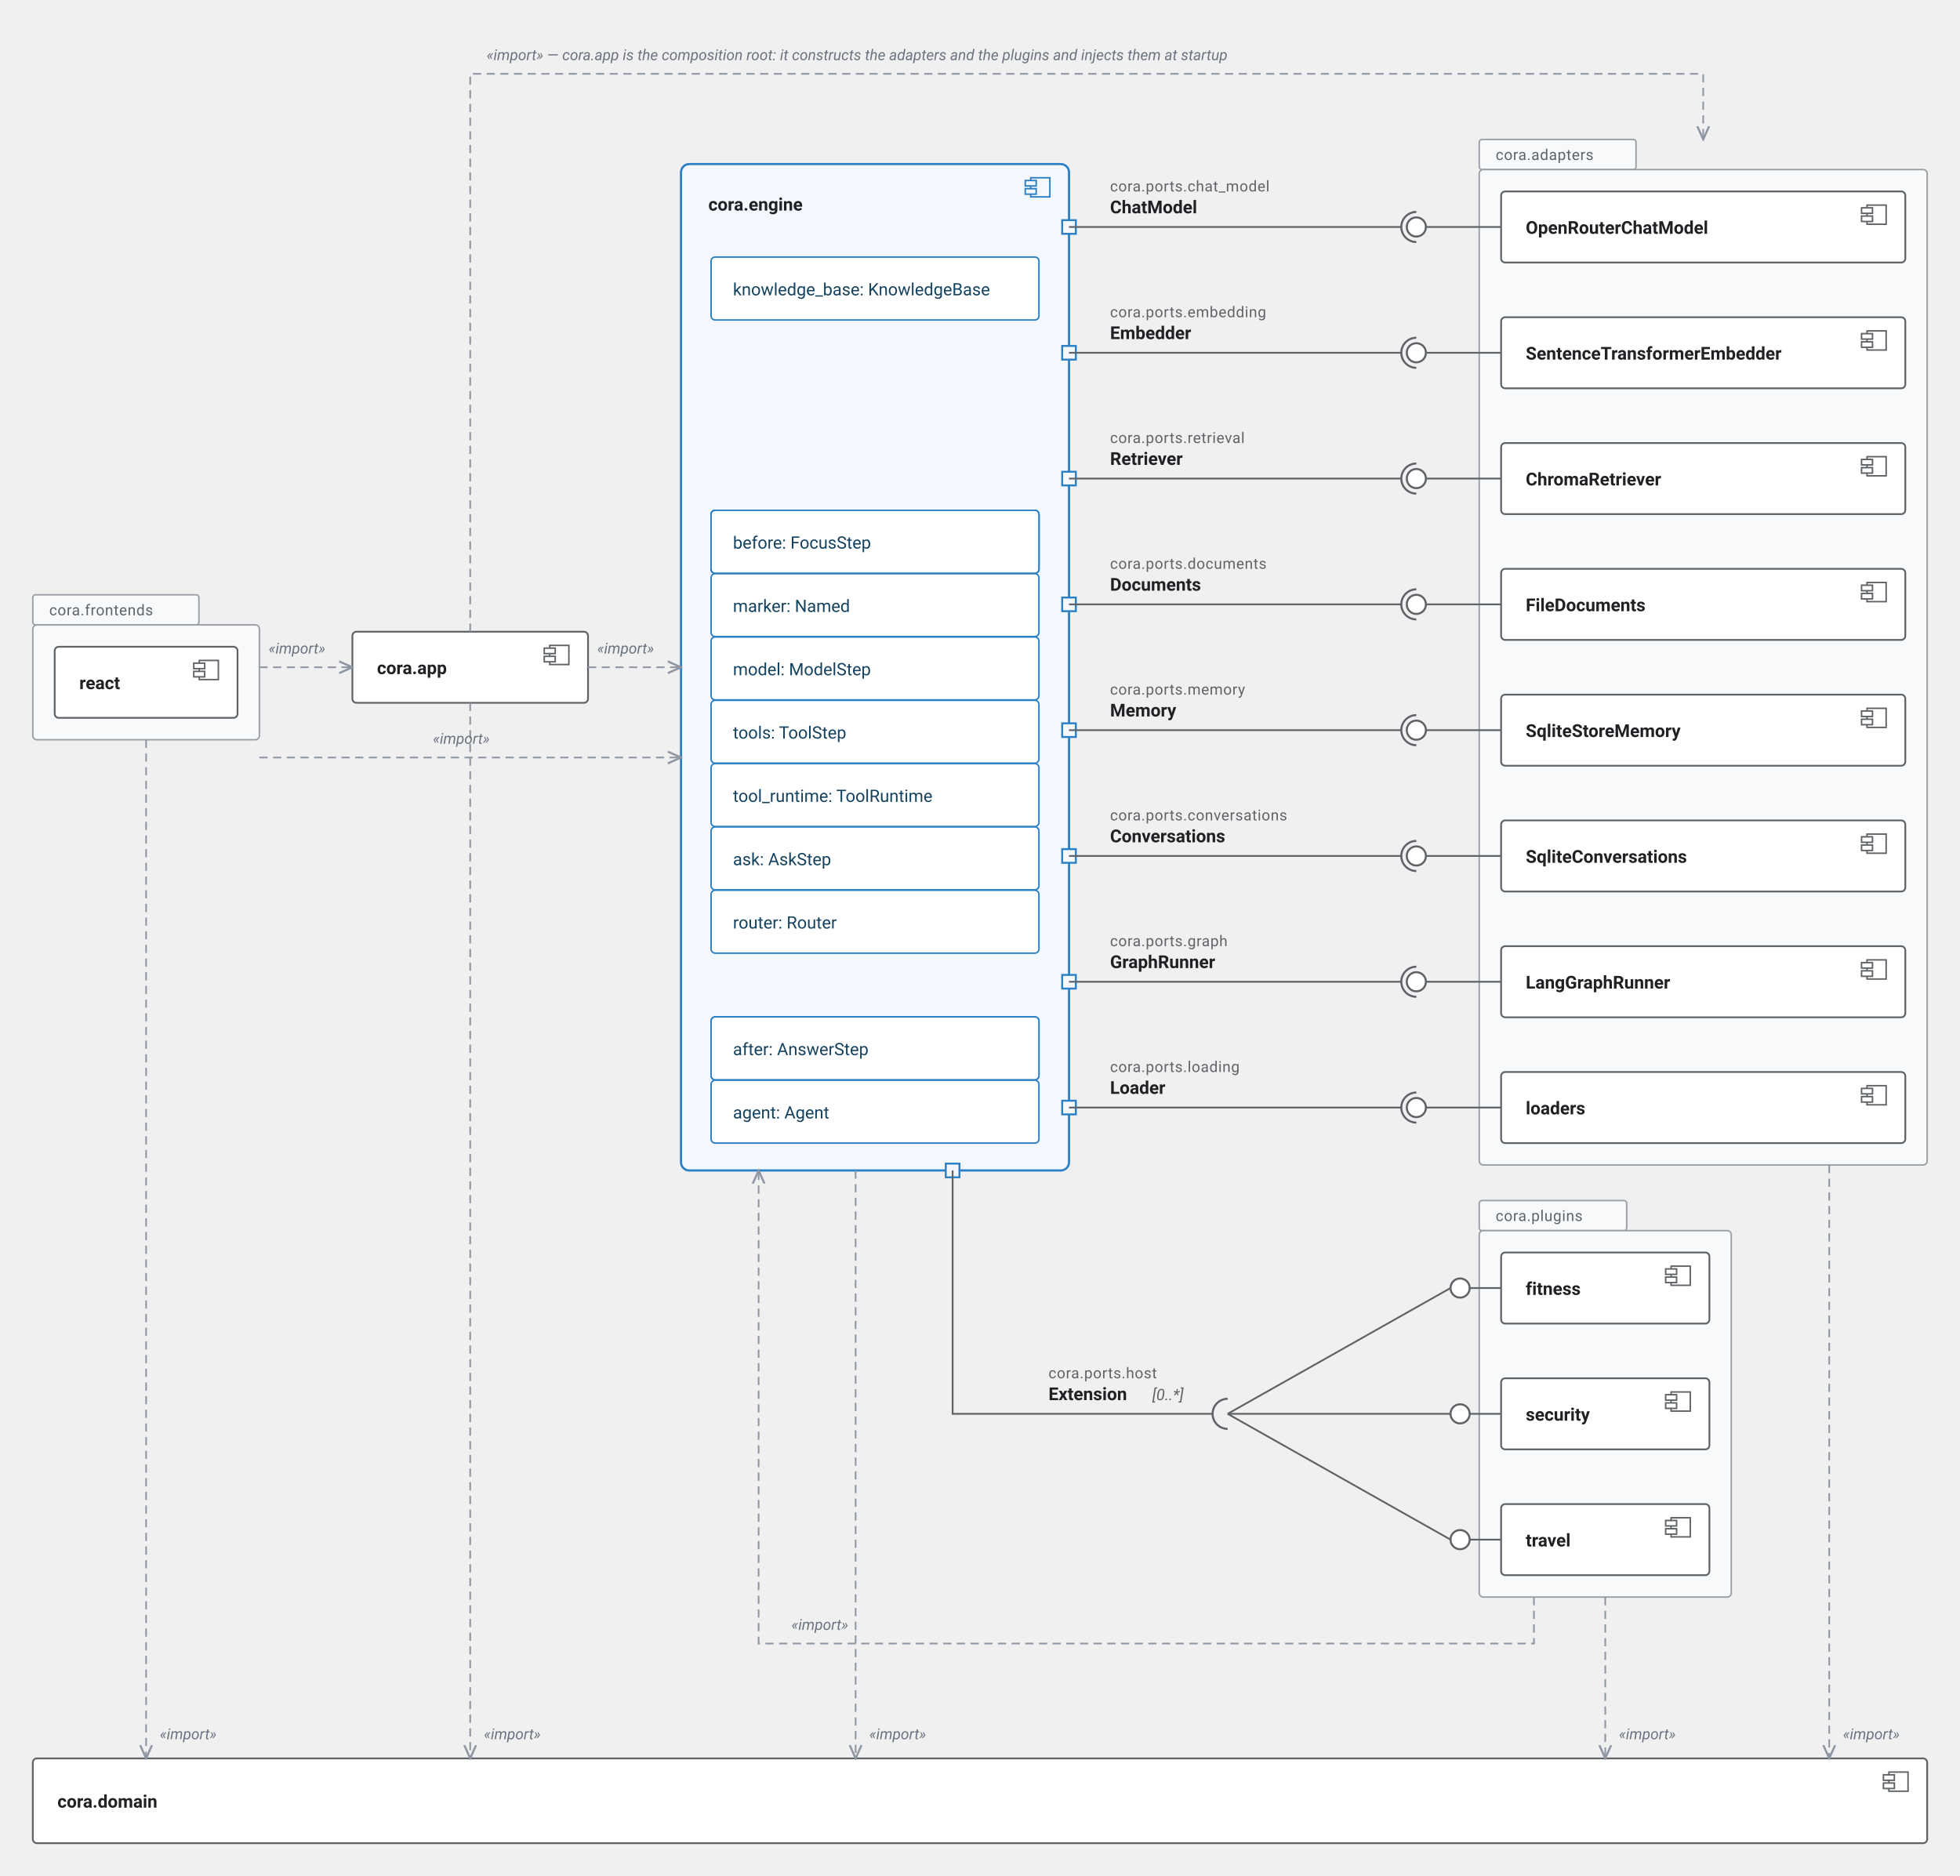
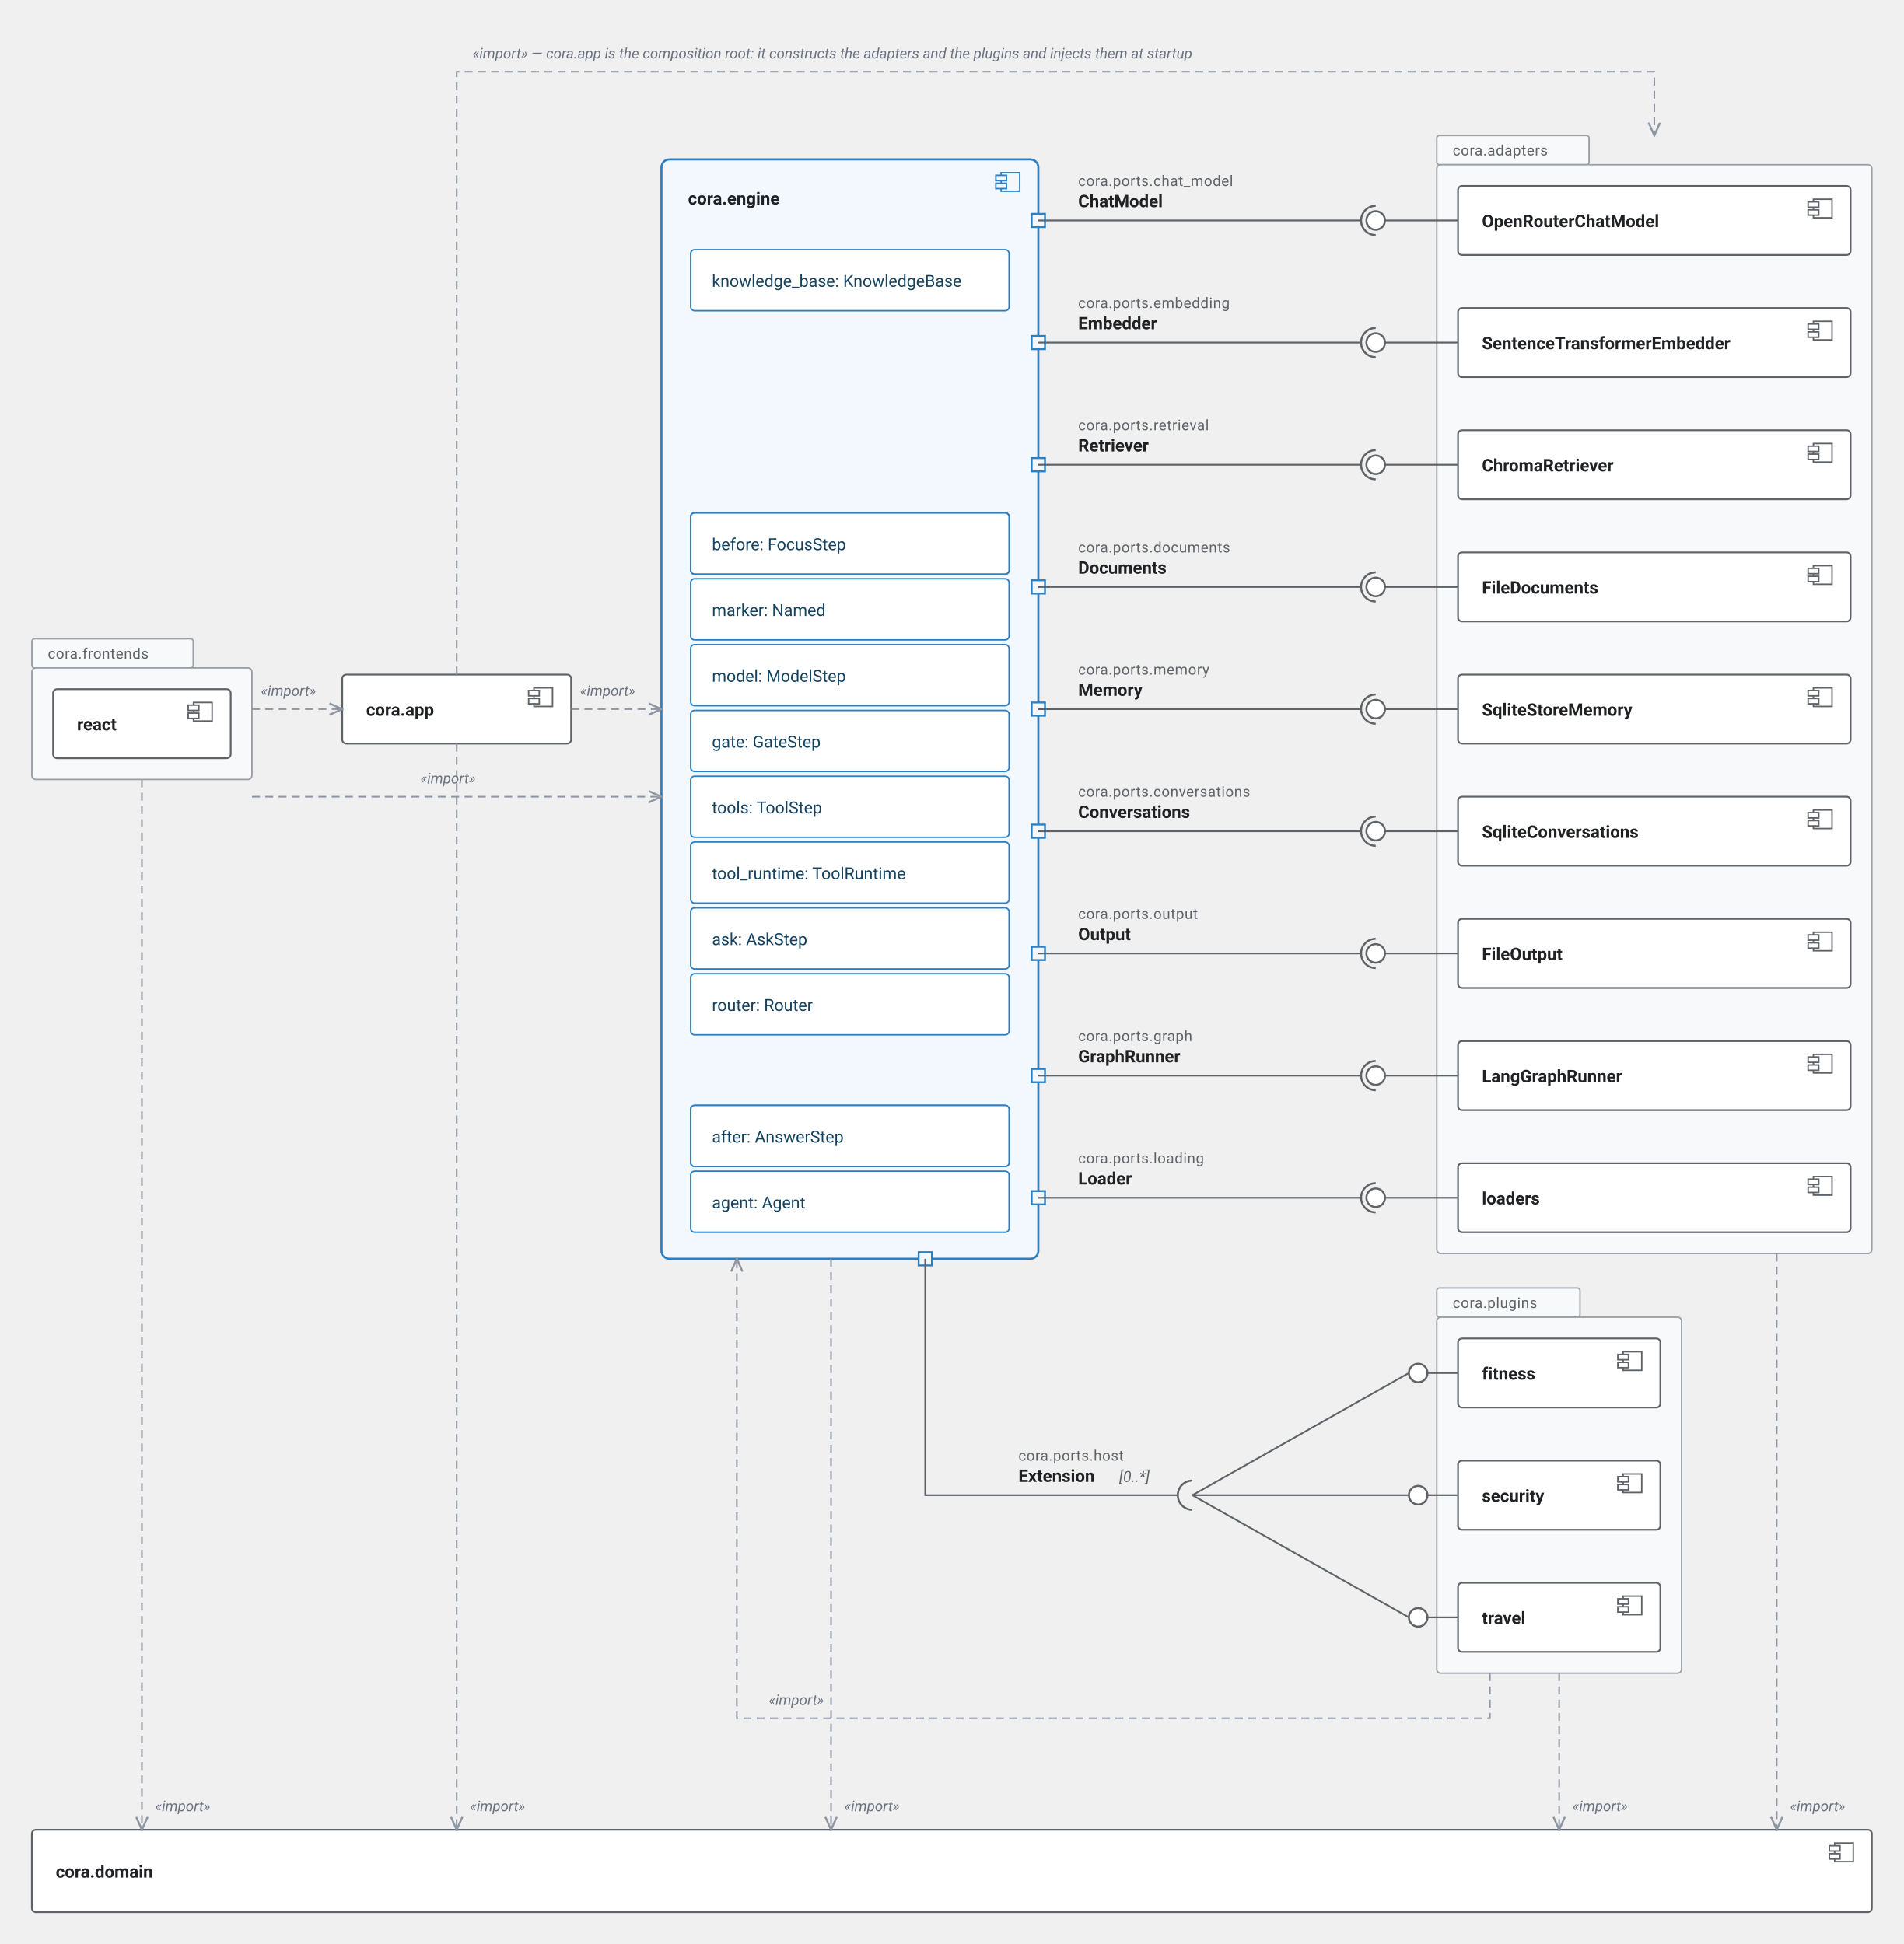
- <svg xmlns="http://www.w3.org/2000/svg" viewBox="0 0 1433.35 1372" width="1433.35" height="1372" role="img" aria-label="cora as a UML component diagram: 1 frontends, an engine of 10 parts, 9 required interfaces wired to the components that provide them, and the packages each one imports. Generated by scripts/gen_component_map.py.">
+ <svg xmlns="http://www.w3.org/2000/svg" viewBox="0 0 1433.35 1464" width="1433.35" height="1464" role="img" aria-label="cora as a UML component diagram: 1 frontends, an engine of 11 parts, 10 required interfaces wired to the components that provide them, and the packages each one imports. Generated by scripts/gen_component_map.py.">
  <style>
    text { font: 13px/1.4 -apple-system, "Segoe UI", Roboto, sans-serif; fill: #202124 }
    .stereotype { font-size: 11px; fill: #5f6368; letter-spacing: .03em }
    .name { font-weight: 600 }
    .role { font-size: 12.5px }
    .engine { fill: #f2f8fd; stroke: #2b7fc4; stroke-width: 1.6 }
    .part { fill: #ffffff; stroke: #2b7fc4; stroke-width: 1.1 }
    .part-name { fill: #14425f }
    .frame { fill: #f8f9fa; stroke: #9aa0a6; stroke-width: 1.1 }
    .outer { fill: #ffffff; stroke: #5f6368; stroke-width: 1.3 }
    .glyph { fill: #ffffff; stroke: #5f6368; stroke-width: 1.1 }
    .glyph-engine { fill: #f2f8fd; stroke: #2b7fc4; stroke-width: 1.1 }
    .socket-port { fill: #f2f8fd; stroke: #2b7fc4; stroke-width: 1.4 }
    .wire { stroke: #5f6368; stroke-width: 1.3; fill: none }
    .socket { stroke: #5f6368; stroke-width: 1.5; fill: none }
    .ball { fill: #ffffff; stroke: #5f6368; stroke-width: 1.5 }
    .port { fill: #202124; font-size: 13px; font-weight: 600 }
    .multiplicity { fill: #5f6368; font-size: 11.5px; font-style: italic }
    .imports { stroke: #8f96a3; stroke-width: 1.2; fill: none;
               stroke-dasharray: 6 4; marker-end: url(#import) }
    .import-label { fill: #6b7280; font-size: 11px; font-style: italic }
    @media (prefers-color-scheme: dark) {
      text { fill: #e8eaed }
      .stereotype { fill: #9aa0a6 }
      .port { fill: #e8eaed }
      .engine { fill: #10283a; stroke: #6fb6ea }
      .part { fill: #1b2b3480; stroke: #6fb6ea }
      .part-name { fill: #cfe6f7 }
      .frame { fill: #2b2c2f; stroke: #9aa0a6 }
      .outer { fill: #303134; stroke: #bdc1c6 }
      .glyph { fill: #303134; stroke: #bdc1c6 }
      .glyph-engine { fill: #10283a; stroke: #6fb6ea }
      .socket-port { fill: #10283a; stroke: #6fb6ea }
      .wire, .socket { stroke: #bdc1c6 }
      .ball { fill: #303134; stroke: #bdc1c6 }
    }
  </style>
  <defs>
    <marker id="import" viewBox="0 0 10 10" refX="9" refY="5" markerWidth="9" markerHeight="9" orient="auto-start-reverse">
      <path d="M 0 1 L 9 5 L 0 9" fill="none" stroke="#8f96a3" stroke-width="1.4" />
    </marker>
  </defs>
-   <rect x="24" y="435" width="121.48" height="22" rx="2" class="frame" />
-   <rect x="24" y="457" width="165.7" height="84" rx="3" class="frame" />
-   <text x="36" y="450" class="stereotype" text-anchor="start">cora.frontends</text>
+   <rect x="24" y="481" width="121.48" height="22" rx="2" class="frame" />
+   <rect x="24" y="503" width="165.7" height="84" rx="3" class="frame" />
+   <text x="36" y="496" class="stereotype" text-anchor="start">cora.frontends</text>
  <rect x="1081.77" y="102" width="114.66" height="22" rx="2" class="frame" />
-   <rect x="1081.77" y="124" width="327.58" height="728" rx="3" class="frame" />
+   <rect x="1081.77" y="124" width="327.58" height="820" rx="3" class="frame" />
  <text x="1093.77" y="117" class="stereotype" text-anchor="start">cora.adapters</text>
-   <rect x="1081.77" y="878" width="107.84" height="22" rx="2" class="frame" />
-   <rect x="1081.77" y="900" width="184.32" height="268" rx="3" class="frame" />
-   <text x="1093.77" y="893" class="stereotype" text-anchor="start">cora.plugins</text>
-   <rect x="498.02" y="120" width="283.75" height="736" rx="6" class="engine" />
+   <rect x="1081.77" y="970" width="107.84" height="22" rx="2" class="frame" />
+   <rect x="1081.77" y="992" width="184.32" height="268" rx="3" class="frame" />
+   <text x="1093.77" y="985" class="stereotype" text-anchor="start">cora.plugins</text>
+   <rect x="498.02" y="120" width="283.75" height="828" rx="6" class="engine" />
  <text x="518.02" y="154" class="name" text-anchor="start">cora.engine</text>
  <rect x="753.77" y="130" width="14" height="14" class="glyph-engine" />
  <rect x="749.77" y="132" width="8" height="4" class="glyph-engine" />
  <rect x="749.77" y="138" width="8" height="4" class="glyph-engine" />
  <rect x="520.02" y="188" width="239.75" height="46" rx="3" class="part" />
  <text x="536.02" y="216" class="part-name role" text-anchor="start">knowledge_base: KnowledgeBase</text>
-   <rect x="520.02" y="373.231" width="239.75" height="46" rx="3" class="part" />
-   <text x="536.02" y="401.231" class="part-name role" text-anchor="start">before: Named</text>
-   <rect x="520.02" y="373.231" width="239.75" height="46" rx="3" class="part" />
-   <text x="536.02" y="401.231" class="part-name role" text-anchor="start">before: ScreenStep</text>
-   <rect x="520.02" y="373.231" width="239.75" height="46" rx="3" class="part" />
-   <text x="536.02" y="401.231" class="part-name role" text-anchor="start">before: RouteStep</text>
-   <rect x="520.02" y="373.231" width="239.75" height="46" rx="3" class="part" />
-   <text x="536.02" y="401.231" class="part-name role" text-anchor="start">before: FocusStep</text>
-   <rect x="520.02" y="419.538" width="239.75" height="46" rx="3" class="part" />
-   <text x="536.02" y="447.538" class="part-name role" text-anchor="start">marker: Named</text>
-   <rect x="520.02" y="465.846" width="239.75" height="46" rx="3" class="part" />
-   <text x="536.02" y="493.846" class="part-name role" text-anchor="start">model: ModelStep</text>
-   <rect x="520.02" y="512.154" width="239.75" height="46" rx="3" class="part" />
-   <text x="536.02" y="540.154" class="part-name role" text-anchor="start">tools: ToolStep</text>
-   <rect x="520.02" y="558.462" width="239.75" height="46" rx="3" class="part" />
-   <text x="536.02" y="586.462" class="part-name role" text-anchor="start">tool_runtime: ToolRuntime</text>
-   <rect x="520.02" y="604.769" width="239.75" height="46" rx="3" class="part" />
-   <text x="536.02" y="632.769" class="part-name role" text-anchor="start">ask: AskStep</text>
-   <rect x="520.02" y="651.077" width="239.75" height="46" rx="3" class="part" />
-   <text x="536.02" y="679.077" class="part-name role" text-anchor="start">router: Router</text>
-   <rect x="520.02" y="743.692" width="239.75" height="46" rx="3" class="part" />
-   <text x="536.02" y="771.692" class="part-name role" text-anchor="start">after: Named</text>
-   <rect x="520.02" y="743.692" width="239.75" height="46" rx="3" class="part" />
-   <text x="536.02" y="771.692" class="part-name role" text-anchor="start">after: AnswerStep</text>
-   <rect x="520.02" y="790" width="239.75" height="46" rx="3" class="part" />
-   <text x="536.02" y="818" class="part-name role" text-anchor="start">agent: Agent</text>
-   <rect x="40" y="473" width="133.7" height="52" rx="3" class="outer" />
-   <text x="58" y="504" class="name" text-anchor="start">react</text>
-   <rect x="145.7" y="483" width="14" height="14" class="glyph" />
-   <rect x="141.7" y="485" width="8" height="4" class="glyph" />
-   <rect x="141.7" y="491" width="8" height="4" class="glyph" />
-   <rect x="257.7" y="462" width="172.32" height="52" rx="3" class="outer" />
-   <text x="275.7" y="493" class="name" text-anchor="start">cora.app</text>
-   <rect x="402.02" y="472" width="14" height="14" class="glyph" />
-   <rect x="398.02" y="474" width="8" height="4" class="glyph" />
-   <rect x="398.02" y="480" width="8" height="4" class="glyph" />
-   <rect x="24" y="1286" width="1385.35" height="62" rx="3" class="outer" />
-   <text x="42" y="1322" class="name" text-anchor="start">cora.domain</text>
-   <rect x="1381.35" y="1296" width="14" height="14" class="glyph" />
-   <rect x="1377.35" y="1298" width="8" height="4" class="glyph" />
-   <rect x="1377.35" y="1304" width="8" height="4" class="glyph" />
+   <rect x="520.02" y="386.286" width="239.75" height="46" rx="3" class="part" />
+   <text x="536.02" y="414.286" class="part-name role" text-anchor="start">before: Named</text>
+   <rect x="520.02" y="386.286" width="239.75" height="46" rx="3" class="part" />
+   <text x="536.02" y="414.286" class="part-name role" text-anchor="start">before: ScreenStep</text>
+   <rect x="520.02" y="386.286" width="239.75" height="46" rx="3" class="part" />
+   <text x="536.02" y="414.286" class="part-name role" text-anchor="start">before: RouteStep</text>
+   <rect x="520.02" y="386.286" width="239.75" height="46" rx="3" class="part" />
+   <text x="536.02" y="414.286" class="part-name role" text-anchor="start">before: FocusStep</text>
+   <rect x="520.02" y="435.857" width="239.75" height="46" rx="3" class="part" />
+   <text x="536.02" y="463.857" class="part-name role" text-anchor="start">marker: Named</text>
+   <rect x="520.02" y="485.429" width="239.75" height="46" rx="3" class="part" />
+   <text x="536.02" y="513.429" class="part-name role" text-anchor="start">model: ModelStep</text>
+   <rect x="520.02" y="535" width="239.75" height="46" rx="3" class="part" />
+   <text x="536.02" y="563" class="part-name role" text-anchor="start">gate: GateStep</text>
+   <rect x="520.02" y="584.571" width="239.75" height="46" rx="3" class="part" />
+   <text x="536.02" y="612.571" class="part-name role" text-anchor="start">tools: ToolStep</text>
+   <rect x="520.02" y="634.143" width="239.75" height="46" rx="3" class="part" />
+   <text x="536.02" y="662.143" class="part-name role" text-anchor="start">tool_runtime: ToolRuntime</text>
+   <rect x="520.02" y="683.714" width="239.75" height="46" rx="3" class="part" />
+   <text x="536.02" y="711.714" class="part-name role" text-anchor="start">ask: AskStep</text>
+   <rect x="520.02" y="733.286" width="239.75" height="46" rx="3" class="part" />
+   <text x="536.02" y="761.286" class="part-name role" text-anchor="start">router: Router</text>
+   <rect x="520.02" y="832.429" width="239.75" height="46" rx="3" class="part" />
+   <text x="536.02" y="860.429" class="part-name role" text-anchor="start">after: Named</text>
+   <rect x="520.02" y="832.429" width="239.75" height="46" rx="3" class="part" />
+   <text x="536.02" y="860.429" class="part-name role" text-anchor="start">after: AnswerStep</text>
+   <rect x="520.02" y="882" width="239.75" height="46" rx="3" class="part" />
+   <text x="536.02" y="910" class="part-name role" text-anchor="start">agent: Agent</text>
+   <rect x="40" y="519" width="133.7" height="52" rx="3" class="outer" />
+   <text x="58" y="550" class="name" text-anchor="start">react</text>
+   <rect x="145.7" y="529" width="14" height="14" class="glyph" />
+   <rect x="141.7" y="531" width="8" height="4" class="glyph" />
+   <rect x="141.7" y="537" width="8" height="4" class="glyph" />
+   <rect x="257.7" y="508" width="172.32" height="52" rx="3" class="outer" />
+   <text x="275.7" y="539" class="name" text-anchor="start">cora.app</text>
+   <rect x="402.02" y="518" width="14" height="14" class="glyph" />
+   <rect x="398.02" y="520" width="8" height="4" class="glyph" />
+   <rect x="398.02" y="526" width="8" height="4" class="glyph" />
+   <rect x="24" y="1378" width="1385.35" height="62" rx="3" class="outer" />
+   <text x="42" y="1414" class="name" text-anchor="start">cora.domain</text>
+   <rect x="1381.35" y="1388" width="14" height="14" class="glyph" />
+   <rect x="1377.35" y="1390" width="8" height="4" class="glyph" />
+   <rect x="1377.35" y="1396" width="8" height="4" class="glyph" />
  <rect x="1097.77" y="140" width="295.58" height="52" rx="3" class="outer" />
  <text x="1115.77" y="171" class="name" text-anchor="start">OpenRouterChatModel</text>
  <rect x="1365.35" y="150" width="14" height="14" class="glyph" />
  <rect x="1361.35" y="152" width="8" height="4" class="glyph" />
  <rect x="1361.35" y="158" width="8" height="4" class="glyph" />
  <rect x="1097.77" y="232" width="295.58" height="52" rx="3" class="outer" />
  <text x="1115.77" y="263" class="name" text-anchor="start">SentenceTransformerEmbedder</text>
  <rect x="1365.35" y="242" width="14" height="14" class="glyph" />
  <rect x="1361.35" y="244" width="8" height="4" class="glyph" />
  <rect x="1361.35" y="250" width="8" height="4" class="glyph" />
  <rect x="1097.77" y="324" width="295.58" height="52" rx="3" class="outer" />
  <text x="1115.77" y="355" class="name" text-anchor="start">ChromaRetriever</text>
  <rect x="1365.35" y="334" width="14" height="14" class="glyph" />
  <rect x="1361.35" y="336" width="8" height="4" class="glyph" />
  <rect x="1361.35" y="342" width="8" height="4" class="glyph" />
  <rect x="1097.77" y="416" width="295.58" height="52" rx="3" class="outer" />
  <text x="1115.77" y="447" class="name" text-anchor="start">FileDocuments</text>
  <rect x="1365.35" y="426" width="14" height="14" class="glyph" />
  <rect x="1361.35" y="428" width="8" height="4" class="glyph" />
  <rect x="1361.35" y="434" width="8" height="4" class="glyph" />
  <rect x="1097.77" y="508" width="295.58" height="52" rx="3" class="outer" />
  <text x="1115.77" y="539" class="name" text-anchor="start">SqliteStoreMemory</text>
  <rect x="1365.35" y="518" width="14" height="14" class="glyph" />
  <rect x="1361.35" y="520" width="8" height="4" class="glyph" />
  <rect x="1361.35" y="526" width="8" height="4" class="glyph" />
  <rect x="1097.77" y="600" width="295.58" height="52" rx="3" class="outer" />
  <text x="1115.77" y="631" class="name" text-anchor="start">SqliteConversations</text>
  <rect x="1365.35" y="610" width="14" height="14" class="glyph" />
  <rect x="1361.35" y="612" width="8" height="4" class="glyph" />
  <rect x="1361.35" y="618" width="8" height="4" class="glyph" />
  <rect x="1097.77" y="692" width="295.58" height="52" rx="3" class="outer" />
-   <text x="1115.77" y="723" class="name" text-anchor="start">LangGraphRunner</text>
+   <text x="1115.77" y="723" class="name" text-anchor="start">FileOutput</text>
  <rect x="1365.35" y="702" width="14" height="14" class="glyph" />
  <rect x="1361.35" y="704" width="8" height="4" class="glyph" />
  <rect x="1361.35" y="710" width="8" height="4" class="glyph" />
  <rect x="1097.77" y="784" width="295.58" height="52" rx="3" class="outer" />
-   <text x="1115.77" y="815" class="name" text-anchor="start">loaders</text>
+   <text x="1115.77" y="815" class="name" text-anchor="start">LangGraphRunner</text>
  <rect x="1365.35" y="794" width="14" height="14" class="glyph" />
  <rect x="1361.35" y="796" width="8" height="4" class="glyph" />
  <rect x="1361.35" y="802" width="8" height="4" class="glyph" />
-   <rect x="1097.77" y="916" width="152.32" height="52" rx="3" class="outer" />
-   <text x="1115.77" y="947" class="name" text-anchor="start">fitness</text>
-   <rect x="1222.09" y="926" width="14" height="14" class="glyph" />
-   <rect x="1218.09" y="928" width="8" height="4" class="glyph" />
-   <rect x="1218.09" y="934" width="8" height="4" class="glyph" />
+   <rect x="1097.77" y="876" width="295.58" height="52" rx="3" class="outer" />
+   <text x="1115.77" y="907" class="name" text-anchor="start">loaders</text>
+   <rect x="1365.35" y="886" width="14" height="14" class="glyph" />
+   <rect x="1361.35" y="888" width="8" height="4" class="glyph" />
+   <rect x="1361.35" y="894" width="8" height="4" class="glyph" />
  <rect x="1097.77" y="1008" width="152.32" height="52" rx="3" class="outer" />
-   <text x="1115.77" y="1039" class="name" text-anchor="start">security</text>
+   <text x="1115.77" y="1039" class="name" text-anchor="start">fitness</text>
  <rect x="1222.09" y="1018" width="14" height="14" class="glyph" />
  <rect x="1218.09" y="1020" width="8" height="4" class="glyph" />
  <rect x="1218.09" y="1026" width="8" height="4" class="glyph" />
  <rect x="1097.77" y="1100" width="152.32" height="52" rx="3" class="outer" />
-   <text x="1115.77" y="1131" class="name" text-anchor="start">travel</text>
+   <text x="1115.77" y="1131" class="name" text-anchor="start">security</text>
  <rect x="1222.09" y="1110" width="14" height="14" class="glyph" />
  <rect x="1218.09" y="1112" width="8" height="4" class="glyph" />
  <rect x="1218.09" y="1118" width="8" height="4" class="glyph" />
+   <rect x="1097.77" y="1192" width="152.32" height="52" rx="3" class="outer" />
+   <text x="1115.77" y="1223" class="name" text-anchor="start">travel</text>
+   <rect x="1222.09" y="1202" width="14" height="14" class="glyph" />
+   <rect x="1218.09" y="1204" width="8" height="4" class="glyph" />
+   <rect x="1218.09" y="1210" width="8" height="4" class="glyph" />
  <rect x="776.77" y="161" width="10" height="10" class="socket-port" />
  <path d="M 781.77 166 L 1024.77 166" class="wire" />
  <path d="M 1035.77 155 A 11 11 0 0 0 1035.77 177" class="socket" />
  <circle cx="1035.77" cy="166" r="7" class="ball" />
  <path d="M 1042.77 166 L 1097.77 166" class="wire" />
  <text x="811.77" y="140" class="stereotype" text-anchor="start">cora.ports.chat_model</text>
  <text x="811.77" y="156" class="port" text-anchor="start">ChatModel</text>
  <rect x="776.77" y="253" width="10" height="10" class="socket-port" />
  <path d="M 781.77 258 L 1024.77 258" class="wire" />
  <path d="M 1035.77 247 A 11 11 0 0 0 1035.77 269" class="socket" />
  <circle cx="1035.77" cy="258" r="7" class="ball" />
  <path d="M 1042.77 258 L 1097.77 258" class="wire" />
  <text x="811.77" y="232" class="stereotype" text-anchor="start">cora.ports.embedding</text>
  <text x="811.77" y="248" class="port" text-anchor="start">Embedder</text>
  <rect x="776.77" y="345" width="10" height="10" class="socket-port" />
  <path d="M 781.77 350 L 1024.77 350" class="wire" />
  <path d="M 1035.77 339 A 11 11 0 0 0 1035.77 361" class="socket" />
  <circle cx="1035.77" cy="350" r="7" class="ball" />
  <path d="M 1042.77 350 L 1097.77 350" class="wire" />
  <text x="811.77" y="324" class="stereotype" text-anchor="start">cora.ports.retrieval</text>
  <text x="811.77" y="340" class="port" text-anchor="start">Retriever</text>
  <rect x="776.77" y="437" width="10" height="10" class="socket-port" />
  <path d="M 781.77 442 L 1024.77 442" class="wire" />
  <path d="M 1035.77 431 A 11 11 0 0 0 1035.77 453" class="socket" />
  <circle cx="1035.77" cy="442" r="7" class="ball" />
  <path d="M 1042.77 442 L 1097.77 442" class="wire" />
  <text x="811.77" y="416" class="stereotype" text-anchor="start">cora.ports.documents</text>
  <text x="811.77" y="432" class="port" text-anchor="start">Documents</text>
  <rect x="776.77" y="529" width="10" height="10" class="socket-port" />
  <path d="M 781.77 534 L 1024.77 534" class="wire" />
  <path d="M 1035.77 523 A 11 11 0 0 0 1035.77 545" class="socket" />
  <circle cx="1035.77" cy="534" r="7" class="ball" />
  <path d="M 1042.77 534 L 1097.77 534" class="wire" />
  <text x="811.77" y="508" class="stereotype" text-anchor="start">cora.ports.memory</text>
  <text x="811.77" y="524" class="port" text-anchor="start">Memory</text>
  <rect x="776.77" y="621" width="10" height="10" class="socket-port" />
  <path d="M 781.77 626 L 1024.77 626" class="wire" />
  <path d="M 1035.77 615 A 11 11 0 0 0 1035.77 637" class="socket" />
  <circle cx="1035.77" cy="626" r="7" class="ball" />
  <path d="M 1042.77 626 L 1097.77 626" class="wire" />
  <text x="811.77" y="600" class="stereotype" text-anchor="start">cora.ports.conversations</text>
  <text x="811.77" y="616" class="port" text-anchor="start">Conversations</text>
  <rect x="776.77" y="713" width="10" height="10" class="socket-port" />
  <path d="M 781.77 718 L 1024.77 718" class="wire" />
  <path d="M 1035.77 707 A 11 11 0 0 0 1035.77 729" class="socket" />
  <circle cx="1035.77" cy="718" r="7" class="ball" />
  <path d="M 1042.77 718 L 1097.77 718" class="wire" />
-   <text x="811.77" y="692" class="stereotype" text-anchor="start">cora.ports.graph</text>
-   <text x="811.77" y="708" class="port" text-anchor="start">GraphRunner</text>
+   <text x="811.77" y="692" class="stereotype" text-anchor="start">cora.ports.output</text>
+   <text x="811.77" y="708" class="port" text-anchor="start">Output</text>
  <rect x="776.77" y="805" width="10" height="10" class="socket-port" />
  <path d="M 781.77 810 L 1024.77 810" class="wire" />
  <path d="M 1035.77 799 A 11 11 0 0 0 1035.77 821" class="socket" />
  <circle cx="1035.77" cy="810" r="7" class="ball" />
  <path d="M 1042.77 810 L 1097.77 810" class="wire" />
-   <text x="811.77" y="784" class="stereotype" text-anchor="start">cora.ports.loading</text>
-   <text x="811.77" y="800" class="port" text-anchor="start">Loader</text>
-   <rect x="691.645" y="851" width="10" height="10" class="socket-port" />
-   <path d="M 696.645 856 L 696.645 1034 L 886.77 1034" class="wire" />
-   <path d="M 897.77 1023 A 11 11 0 0 0 897.77 1045" class="socket" />
-   <text x="766.77" y="1008" class="stereotype" text-anchor="start">cora.ports.host</text>
-   <text x="766.77" y="1024" class="port" text-anchor="start">Extension</text>
-   <text x="842.63" y="1024" class="multiplicity" text-anchor="start">[0..*]</text>
-   <path d="M 897.77 1034 L 1060.77 942" class="wire" />
-   <circle cx="1067.77" cy="942" r="7" class="ball" />
-   <path d="M 1074.77 942 L 1097.77 942" class="wire" />
-   <path d="M 897.77 1034 L 1060.77 1034" class="wire" />
+   <text x="811.77" y="784" class="stereotype" text-anchor="start">cora.ports.graph</text>
+   <text x="811.77" y="800" class="port" text-anchor="start">GraphRunner</text>
+   <rect x="776.77" y="897" width="10" height="10" class="socket-port" />
+   <path d="M 781.77 902 L 1024.77 902" class="wire" />
+   <path d="M 1035.77 891 A 11 11 0 0 0 1035.77 913" class="socket" />
+   <circle cx="1035.77" cy="902" r="7" class="ball" />
+   <path d="M 1042.77 902 L 1097.77 902" class="wire" />
+   <text x="811.77" y="876" class="stereotype" text-anchor="start">cora.ports.loading</text>
+   <text x="811.77" y="892" class="port" text-anchor="start">Loader</text>
+   <rect x="691.645" y="943" width="10" height="10" class="socket-port" />
+   <path d="M 696.645 948 L 696.645 1126 L 886.77 1126" class="wire" />
+   <path d="M 897.77 1115 A 11 11 0 0 0 897.77 1137" class="socket" />
+   <text x="766.77" y="1100" class="stereotype" text-anchor="start">cora.ports.host</text>
+   <text x="766.77" y="1116" class="port" text-anchor="start">Extension</text>
+   <text x="842.63" y="1116" class="multiplicity" text-anchor="start">[0..*]</text>
+   <path d="M 897.77 1126 L 1060.77 1034" class="wire" />
  <circle cx="1067.77" cy="1034" r="7" class="ball" />
  <path d="M 1074.77 1034 L 1097.77 1034" class="wire" />
-   <path d="M 897.77 1034 L 1060.77 1126" class="wire" />
+   <path d="M 897.77 1126 L 1060.77 1126" class="wire" />
  <circle cx="1067.77" cy="1126" r="7" class="ball" />
  <path d="M 1074.77 1126 L 1097.77 1126" class="wire" />
-   <path d="M 1337.72 852 L 1337.72 1286" class="imports" />
-   <text x="1347.72" y="1272" class="import-label" text-anchor="start">«import»</text>
-   <path d="M 343.86 462 L 343.86 54 L 1245.56 54 L 1245.56 102" class="imports" />
+   <path d="M 897.77 1126 L 1060.77 1218" class="wire" />
+   <circle cx="1067.77" cy="1218" r="7" class="ball" />
+   <path d="M 1074.77 1218 L 1097.77 1218" class="wire" />
+   <path d="M 1337.72 944 L 1337.72 1378" class="imports" />
+   <text x="1347.72" y="1364" class="import-label" text-anchor="start">«import»</text>
+   <path d="M 343.86 508 L 343.86 54 L 1245.56 54 L 1245.56 102" class="imports" />
  <text x="355.86" y="44" class="import-label" text-anchor="start">«import» — cora.app is the composition root: it constructs the adapters and the plugins and injects them at startup</text>
-   <path d="M 343.86 514 L 343.86 1286" class="imports" />
-   <text x="353.86" y="1272" class="import-label" text-anchor="start">«import»</text>
-   <path d="M 430.02 488 L 498.02 488" class="imports" />
-   <text x="436.74" y="478" class="import-label" text-anchor="start">«import»</text>
-   <path d="M 625.707 856 L 625.707 1286" class="imports" />
-   <text x="635.707" y="1272" class="import-label" text-anchor="start">«import»</text>
-   <path d="M 189.7 488 L 257.7 488" class="imports" />
-   <text x="196.42" y="478" class="import-label" text-anchor="start">«import»</text>
-   <path d="M 106.85 541 L 106.85 1286" class="imports" />
-   <text x="116.85" y="1272" class="import-label" text-anchor="start">«import»</text>
-   <path d="M 189.7 554 L 498.02 554" class="imports" />
-   <text x="316.58" y="544" class="import-label" text-anchor="start">«import»</text>
-   <path d="M 1173.93 1168 L 1173.93 1286" class="imports" />
-   <text x="1183.93" y="1272" class="import-label" text-anchor="start">«import»</text>
-   <path d="M 1121.77 1168 L 1121.77 1202 L 554.77 1202 L 554.77 856" class="imports" />
-   <text x="578.77" y="1192" class="import-label" text-anchor="start">«import»</text>
+   <path d="M 343.86 560 L 343.86 1378" class="imports" />
+   <text x="353.86" y="1364" class="import-label" text-anchor="start">«import»</text>
+   <path d="M 430.02 534 L 498.02 534" class="imports" />
+   <text x="436.74" y="524" class="import-label" text-anchor="start">«import»</text>
+   <path d="M 625.707 948 L 625.707 1378" class="imports" />
+   <text x="635.707" y="1364" class="import-label" text-anchor="start">«import»</text>
+   <path d="M 189.7 534 L 257.7 534" class="imports" />
+   <text x="196.42" y="524" class="import-label" text-anchor="start">«import»</text>
+   <path d="M 106.85 587 L 106.85 1378" class="imports" />
+   <text x="116.85" y="1364" class="import-label" text-anchor="start">«import»</text>
+   <path d="M 189.7 600 L 498.02 600" class="imports" />
+   <text x="316.58" y="590" class="import-label" text-anchor="start">«import»</text>
+   <path d="M 1173.93 1260 L 1173.93 1378" class="imports" />
+   <text x="1183.93" y="1364" class="import-label" text-anchor="start">«import»</text>
+   <path d="M 1121.77 1260 L 1121.77 1294 L 554.77 1294 L 554.77 948" class="imports" />
+   <text x="578.77" y="1284" class="import-label" text-anchor="start">«import»</text>
</svg>
